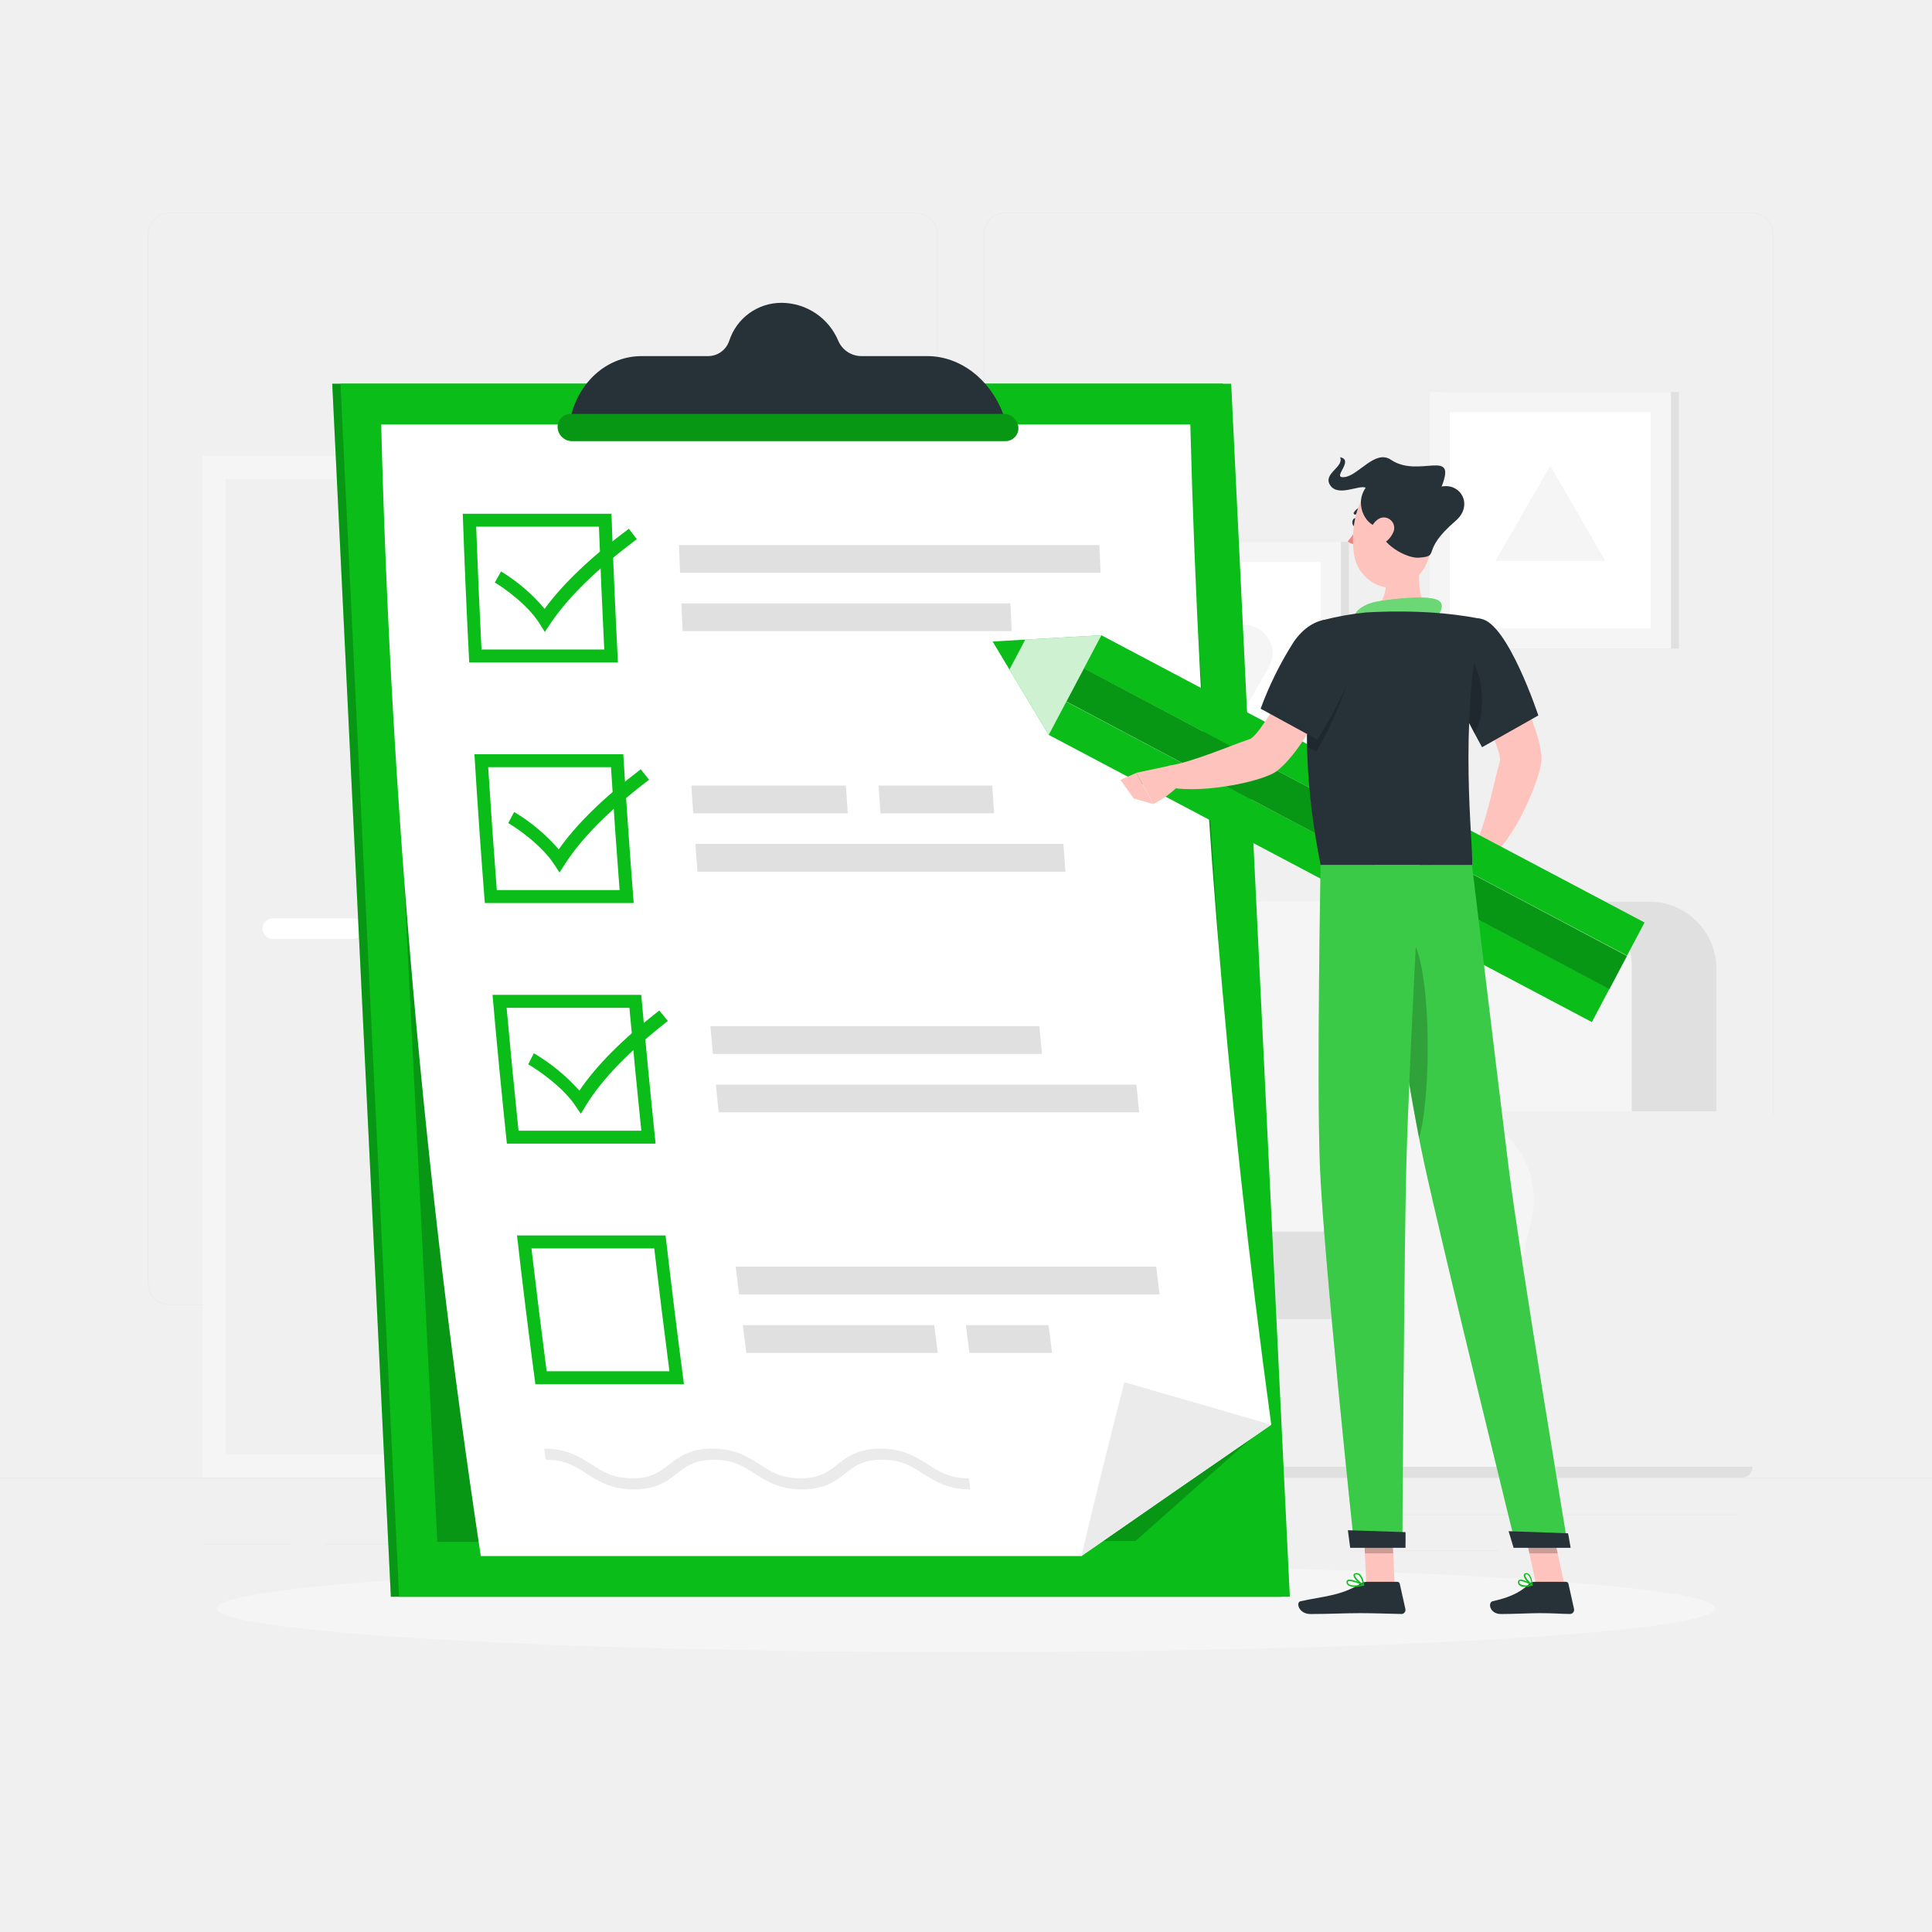
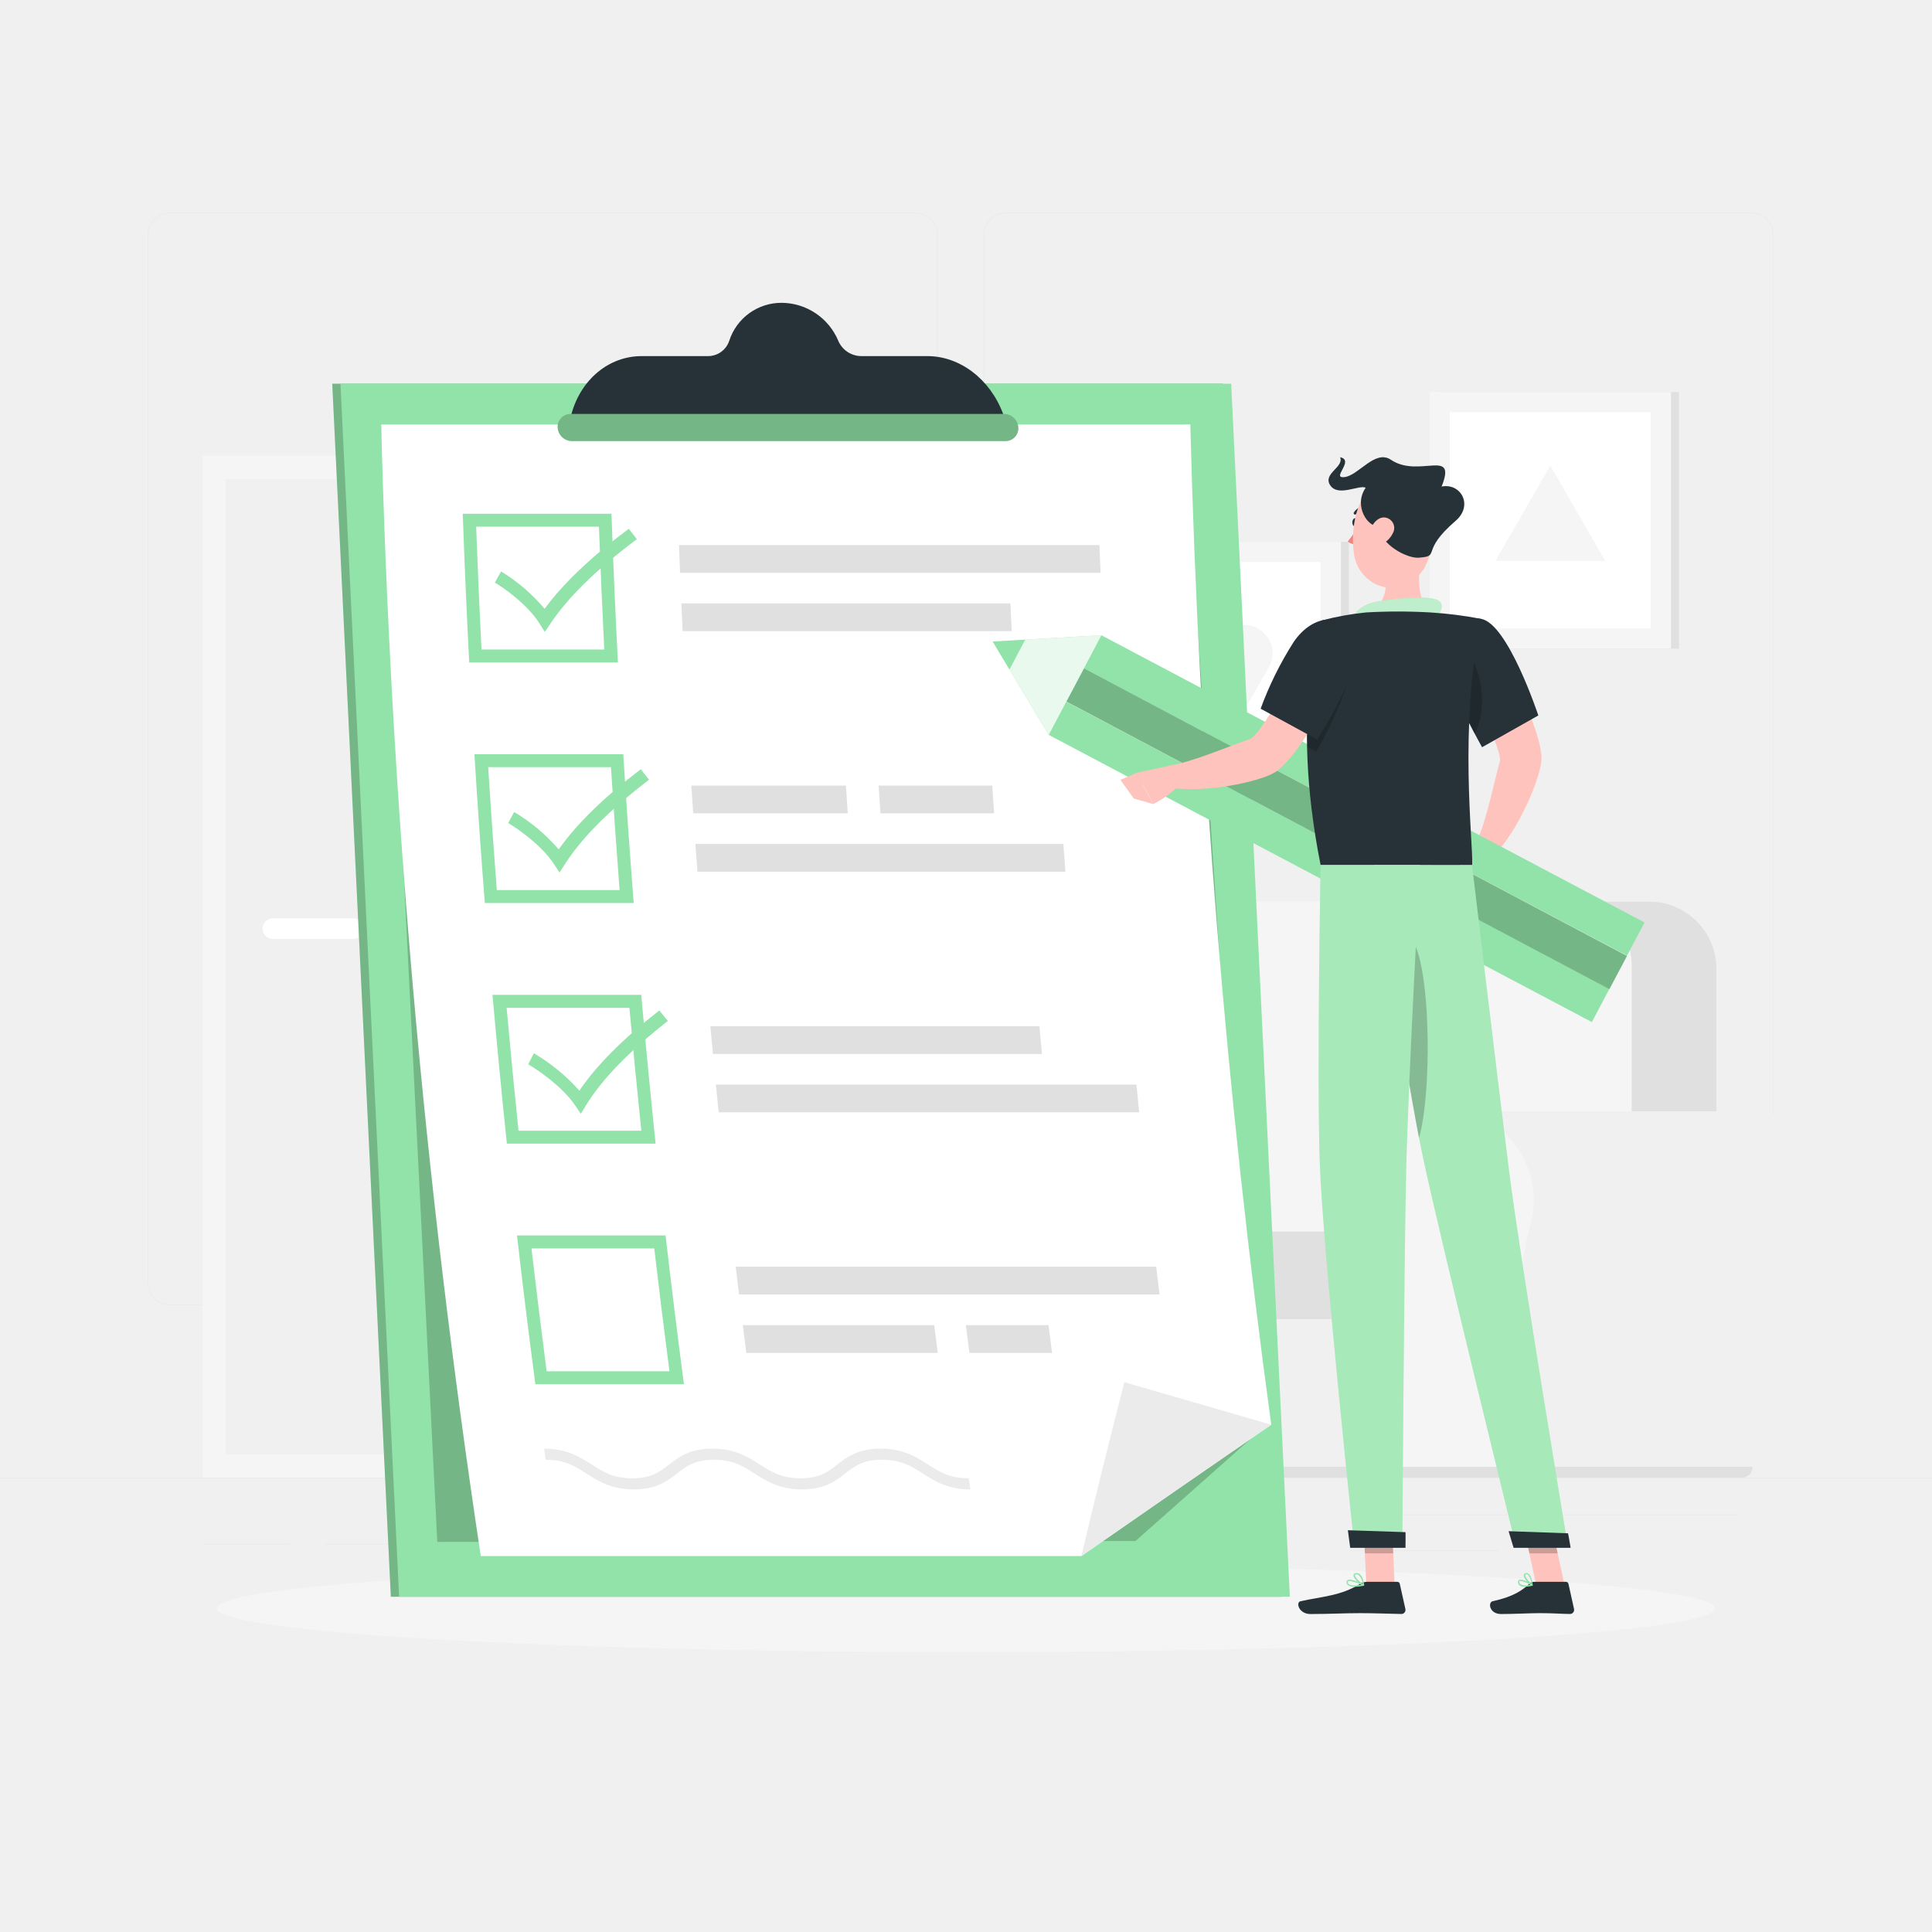
<svg xmlns="http://www.w3.org/2000/svg" width="500" height="500" viewBox="0 0 500 500" fill="none">
  <path d="M500 382.4H0V382.65H500V382.4Z" fill="#EBEBEB" />
  <path d="M449.9 391.92H359V392.17H449.9V391.92Z" fill="#EBEBEB" />
  <path d="M331.22 389.21H306.33V389.46H331.22V389.21Z" fill="#EBEBEB" />
  <path d="M388.11 401.21H349.52V401.46H388.11V401.21Z" fill="#EBEBEB" />
  <path d="M75.1 399.53H52.46V399.78H75.1V399.53Z" fill="#EBEBEB" />
  <path d="M110.89 399.53H84V399.78H110.89V399.53Z" fill="#EBEBEB" />
  <path d="M225.15 395.31H178.31V395.56H225.15V395.31Z" fill="#EBEBEB" />
  <path d="M237 337.8H43.91C42.397 337.797 40.947 337.195 39.879 336.124C38.81 335.054 38.21 333.603 38.21 332.09V60.66C38.223 59.156 38.829 57.718 39.896 56.658C40.964 55.599 42.406 55.003 43.91 55H237C238.514 55 239.967 55.602 241.038 56.672C242.108 57.743 242.71 59.196 242.71 60.71V332.09C242.71 333.604 242.108 335.057 241.038 336.128C239.967 337.198 238.514 337.8 237 337.8ZM43.91 55.2C42.464 55.203 41.077 55.779 40.056 56.803C39.034 57.826 38.46 59.214 38.46 60.66V332.09C38.46 333.536 39.034 334.924 40.056 335.947C41.077 336.971 42.464 337.547 43.91 337.55H237C238.447 337.547 239.834 336.971 240.858 335.948C241.881 334.924 242.457 333.537 242.46 332.09V60.66C242.457 59.213 241.881 57.825 240.858 56.802C239.834 55.779 238.447 55.203 237 55.2H43.91Z" fill="#EBEBEB" />
  <path d="M453.31 337.8H260.21C258.696 337.797 257.246 337.195 256.175 336.125C255.105 335.054 254.503 333.604 254.5 332.09V60.66C254.516 59.155 255.124 57.717 256.193 56.658C257.262 55.598 258.705 55.002 260.21 55H453.31C454.812 55.005 456.252 55.602 457.317 56.662C458.382 57.721 458.987 59.158 459 60.66V332.09C459 333.601 458.401 335.05 457.335 336.121C456.268 337.191 454.821 337.795 453.31 337.8ZM260.21 55.2C258.763 55.203 257.375 55.779 256.352 56.802C255.329 57.825 254.753 59.213 254.75 60.66V332.09C254.753 333.537 255.329 334.924 256.352 335.948C257.375 336.971 258.763 337.547 260.21 337.55H453.31C454.757 337.547 456.145 336.971 457.168 335.948C458.191 334.924 458.767 333.537 458.77 332.09V60.66C458.767 59.213 458.191 57.825 457.168 56.802C456.145 55.779 454.757 55.203 453.31 55.2H260.21Z" fill="#EBEBEB" />
-   <path d="M52.45 382.39H172.01L172.01 117.98H52.45L52.45 382.39Z" fill="#F0F0F0" />
-   <path d="M52.46 382.39H166.35L166.35 117.98H52.46L52.46 382.39Z" fill="#F5F5F5" />
-   <path d="M160.35 376.4L160.35 123.99H58.46L58.46 376.4H160.35Z" fill="#F0F0F0" />
+   <path d="M52.45 382.39H172.01V117.98H52.45V382.39Z" fill="#F0F0F0" />
+   <path d="M52.46 382.39H166.35V117.98H52.46V382.39Z" fill="#F5F5F5" />
+   <path d="M160.35 376.4V123.99H58.46V376.4H160.35Z" fill="#F0F0F0" />
  <path d="M91.38 243H70.61C69.903 242.998 69.225 242.715 68.725 242.215C68.225 241.715 67.943 241.037 67.94 240.33C67.943 239.623 68.225 238.945 68.725 238.445C69.225 237.945 69.903 237.663 70.61 237.66H91.38C92.088 237.663 92.765 237.945 93.266 238.445C93.766 238.945 94.048 239.623 94.05 240.33C94.048 241.037 93.766 241.715 93.266 242.215C92.765 242.715 92.088 242.998 91.38 243Z" fill="white" />
-   <path d="M60.02 376.4L60.02 123.99H58.459L58.459 376.4H60.02Z" fill="#F0F0F0" />
+   <path d="M60.02 376.4V123.99H58.46V376.4H60.02Z" fill="#F0F0F0" />
  <path d="M228.03 377.38H245.83V300.18H228.03V377.38Z" fill="#F0F0F0" />
  <path d="M154.63 382.28H242.41V377.39H154.63V382.28Z" fill="#F0F0F0" />
  <path d="M228.03 300.19H151.21V377.39H228.03V300.19Z" fill="#F5F5F5" />
  <path d="M221.02 309.69H158.2V335.01H221.02V309.69Z" fill="#F0F0F0" />
  <path d="M221.02 342.56H158.2V367.88H221.02V342.56Z" fill="#F0F0F0" />
  <path d="M182.56 311.82H196.67C197.128 311.817 197.567 311.634 197.89 311.31C198.214 310.987 198.397 310.548 198.4 310.09C198.4 309.63 198.218 309.189 197.894 308.863C197.57 308.537 197.13 308.353 196.67 308.35H182.56C182.1 308.353 181.66 308.537 181.336 308.863C181.012 309.189 180.83 309.63 180.83 310.09C180.833 310.548 181.016 310.987 181.34 311.31C181.664 311.634 182.102 311.817 182.56 311.82Z" fill="#F5F5F5" />
  <path d="M182.56 344.7H196.67C197.123 344.698 197.557 344.519 197.88 344.201C198.203 343.884 198.39 343.453 198.4 343C198.397 342.542 198.214 342.104 197.89 341.78C197.567 341.456 197.128 341.273 196.67 341.27H182.56C182.102 341.273 181.664 341.456 181.34 341.78C181.016 342.104 180.833 342.542 180.83 343C180.84 343.453 181.027 343.884 181.35 344.201C181.673 344.519 182.107 344.698 182.56 344.7Z" fill="#F5F5F5" />
  <path d="M195.47 298.67C195.121 298.667 194.787 298.527 194.54 298.28C194.293 298.033 194.153 297.699 194.15 297.35V257.24C194.15 256.89 194.289 256.554 194.537 256.307C194.785 256.059 195.12 255.92 195.47 255.92C195.82 255.923 196.154 256.062 196.401 256.309C196.648 256.556 196.788 256.891 196.79 257.24V297.35C196.788 297.699 196.648 298.033 196.401 298.28C196.154 298.527 195.82 298.667 195.47 298.67Z" fill="#F5F5F5" />
  <path d="M207.82 297.11H183.12V300.22H207.82V297.11Z" fill="#F0F0F0" />
  <path d="M202.31 274.67C202.137 274.67 201.971 274.602 201.847 274.48C201.724 274.358 201.653 274.193 201.65 274.02V254C201.653 253.826 201.723 253.659 201.847 253.536C201.97 253.413 202.136 253.342 202.31 253.34C202.485 253.342 202.651 253.413 202.774 253.536C202.897 253.659 202.968 253.826 202.97 254V274C202.972 274.087 202.956 274.174 202.923 274.255C202.89 274.337 202.842 274.411 202.781 274.473C202.719 274.535 202.646 274.585 202.565 274.619C202.485 274.652 202.398 274.67 202.31 274.67Z" fill="#F0F0F0" />
  <path d="M176.26 260.9C176.26 260.9 176.75 242 195.47 242C214.19 242 214.67 260.88 214.67 260.88L176.26 260.9Z" fill="#F0F0F0" />
  <path d="M338.31 287.6C338.84 287.6 339.38 287.6 339.92 287.65C345.451 288.05 350.652 290.434 354.564 294.365C358.476 298.295 360.836 303.507 361.21 309.04C361.368 311.554 361.118 314.076 360.47 316.51C357.963 326.272 356.753 336.322 356.87 346.4V375.74C356.871 376.248 356.772 376.752 356.578 377.221C356.384 377.691 356.099 378.117 355.739 378.476C355.379 378.835 354.952 379.119 354.482 379.312C354.012 379.505 353.508 379.603 353 379.6H259.87V287.6H338.31Z" fill="#F0F0F0" />
  <path d="M236.92 310.55C236.93 307.288 237.635 304.065 238.989 301.097C240.343 298.129 242.315 295.484 244.772 293.339C247.23 291.193 250.116 289.597 253.24 288.655C256.363 287.714 259.651 287.449 262.885 287.88C266.119 288.31 269.224 289.425 271.992 291.15C274.761 292.875 277.13 295.171 278.941 297.885C280.751 300.598 281.963 303.666 282.494 306.885C283.025 310.104 282.863 313.399 282.02 316.55C279.521 326.313 278.314 336.362 278.43 346.44V375.78C278.43 376.286 278.33 376.788 278.136 377.256C277.942 377.723 277.657 378.148 277.299 378.506C276.94 378.863 276.515 379.147 276.046 379.34C275.578 379.533 275.076 379.631 274.57 379.63H245.16C244.654 379.63 244.154 379.53 243.687 379.337C243.219 379.143 242.795 378.86 242.438 378.502C242.08 378.145 241.796 377.72 241.603 377.253C241.41 376.786 241.31 376.286 241.31 375.78V344.68C241.395 335.229 240.197 325.809 237.75 316.68C237.198 314.683 236.919 312.621 236.92 310.55Z" fill="#F5F5F5" />
  <path d="M291.49 379.6H375.1V323.74H291.49V379.6Z" fill="#F0F0F0" />
  <path d="M444.2 336.38H332.29V250.71C332.29 246.106 334.119 241.69 337.375 238.435C340.63 235.179 345.046 233.35 349.65 233.35H426.84C431.444 233.35 435.86 235.179 439.116 238.435C442.371 241.69 444.2 246.106 444.2 250.71V336.38Z" fill="#E0E0E0" />
  <path d="M422.33 336.38H310.42V249.87C310.42 245.486 312.162 241.281 315.262 238.181C318.362 235.081 322.566 233.34 326.95 233.34H405.76C410.144 233.34 414.349 235.081 417.449 238.181C420.549 241.281 422.29 245.486 422.29 249.87V336.38H422.33Z" fill="#F5F5F5" />
  <path d="M369.64 341.39H292.57C291.244 341.39 289.973 340.863 289.035 339.926C288.097 338.988 287.57 337.716 287.57 336.39V323.72C287.57 322.394 288.097 321.122 289.035 320.185C289.973 319.247 291.244 318.72 292.57 318.72H369.64C370.041 318.72 370.425 318.879 370.708 319.162C370.991 319.446 371.15 319.83 371.15 320.23V339.89C371.148 340.289 370.987 340.67 370.705 340.951C370.422 341.232 370.039 341.39 369.64 341.39Z" fill="#E0E0E0" />
  <path d="M452.45 287.6C452.98 287.6 453.51 287.6 454.06 287.65C459.589 288.052 464.788 290.438 468.698 294.368C472.608 298.298 474.967 303.509 475.34 309.04C475.508 311.554 475.258 314.078 474.6 316.51C472.092 326.275 470.882 336.329 471 346.41V375.75C471 376.257 470.9 376.758 470.706 377.226C470.512 377.693 470.227 378.118 469.869 378.476C469.51 378.834 469.085 379.117 468.616 379.31C468.148 379.503 467.646 379.601 467.14 379.6H374V287.6H452.45Z" fill="#F0F0F0" />
  <path d="M351.06 310.55C351.02 304.569 353.317 298.809 357.462 294.497C361.607 290.185 367.272 287.663 373.249 287.467C379.227 287.272 385.045 289.418 389.463 293.45C393.881 297.482 396.549 303.079 396.9 309.05C397.058 311.563 396.808 314.086 396.16 316.52C393.653 326.282 392.443 336.332 392.56 346.41V375.75C392.56 376.771 392.154 377.75 391.432 378.472C390.71 379.194 389.731 379.6 388.71 379.6H359.29C358.785 379.6 358.284 379.5 357.817 379.307C357.35 379.113 356.925 378.83 356.568 378.472C356.21 378.115 355.927 377.69 355.733 377.223C355.54 376.756 355.44 376.255 355.44 375.75V344.68C355.524 335.229 354.329 325.811 351.89 316.68C351.339 314.683 351.059 312.621 351.06 310.55Z" fill="#F5F5F5" />
  <path d="M261.5 382.4H450.81C451.177 382.4 451.541 382.328 451.88 382.187C452.219 382.046 452.527 381.84 452.786 381.579C453.046 381.319 453.251 381.01 453.39 380.671C453.53 380.331 453.601 379.967 453.6 379.6H258.71C258.709 379.967 258.78 380.331 258.919 380.671C259.059 381.01 259.264 381.319 259.524 381.579C259.783 381.84 260.091 382.046 260.43 382.187C260.769 382.328 261.133 382.4 261.5 382.4Z" fill="#E0E0E0" />
-   <path d="M373.62 167.87H434.51V101.46L373.62 101.46V167.87Z" fill="#E0E0E0" />
-   <path d="M369.99 167.87H432.46V101.46L369.99 101.46V167.87Z" fill="#F5F5F5" />
+   <path d="M373.62 167.87H434.51V101.46H373.62V167.87Z" fill="#E0E0E0" />
+   <path d="M369.99 167.87H432.46V101.46H369.99V167.87Z" fill="#F5F5F5" />
  <path d="M427.22 162.64V106.69H375.21V162.64H427.22Z" fill="white" />
  <path d="M401.22 120.52L415.44 145.16H387L401.22 120.52Z" fill="#F5F5F5" />
  <path d="M288.2 206.64H349.09V140.23H288.2V206.64Z" fill="#E0E0E0" />
  <path d="M284.57 206.64H347.04V140.23H284.57V206.64Z" fill="#F5F5F5" />
  <path d="M341.8 201.41V145.46H289.79V201.41H341.8Z" fill="white" />
  <path d="M309.44 183.41L303.27 172.72C302.628 171.604 302.291 170.339 302.292 169.052C302.293 167.765 302.633 166.501 303.278 165.386C303.922 164.272 304.848 163.346 305.963 162.703C307.078 162.06 308.342 161.721 309.63 161.72H322C323.287 161.722 324.55 162.061 325.665 162.705C326.779 163.348 327.706 164.273 328.35 165.387C328.995 166.501 329.337 167.764 329.34 169.051C329.343 170.338 329.009 171.603 328.37 172.72L322.2 183.41C321.557 184.534 320.628 185.469 319.507 186.119C318.387 186.769 317.115 187.111 315.82 187.111C314.524 187.111 313.252 186.769 312.132 186.119C311.011 185.469 310.083 184.534 309.44 183.41Z" fill="#F5F5F5" />
  <path d="M250 427.56C357.083 427.56 443.89 422.492 443.89 416.24C443.89 409.988 357.083 404.92 250 404.92C142.918 404.92 56.11 409.988 56.11 416.24C56.11 422.492 142.918 427.56 250 427.56Z" fill="#F5F5F5" />
-   <path d="M316.5 99.3H85.981L101.15 413.24H331.67L316.5 99.3Z" fill="#0ABD19" />
+   <path d="M316.5 99.3H85.981L101.15 413.24H331.67L316.5 99.3Z" fill="#92E3A9" />
  <path opacity="0.2" d="M316.5 99.3H85.981L101.15 413.24H331.67L316.5 99.3Z" fill="black" />
-   <path d="M318.63 99.3H88.11L103.29 413.24H333.81L318.63 99.3Z" fill="#0ABD19" />
+   <path d="M318.63 99.3H88.11L103.29 413.24H333.81L318.63 99.3Z" fill="#92E3A9" />
  <path opacity="0.2" d="M306.46 109.86H98.65L113.17 399.05L293.87 398.81L323.9 372.19L306.46 109.86Z" fill="black" />
  <path d="M308.05 109.85C310.266 196.456 317.26 282.875 329 368.71C312.534 380.043 296.15 391.377 279.85 402.71H124.43C109.761 305.721 101.151 207.911 98.65 109.85H308.05Z" fill="white" />
  <path d="M329.001 368.71C312.534 380.043 296.151 391.377 279.851 402.71C283.411 387.71 287.121 372.71 290.981 357.71L329.001 368.71Z" fill="#EBEBEB" />
-   <path d="M155.001 136.31C155.394 146.897 155.854 157.49 156.381 168.09H124.611C124.077 157.49 123.617 146.897 123.231 136.31H155.001ZM158.241 132.96H119.761C120.207 145.78 120.764 158.607 121.431 171.44H159.921C159.254 158.613 158.697 145.787 158.251 132.96H158.241Z" fill="#0ABD19" />
+   <path d="M155.001 136.31C155.394 146.897 155.854 157.49 156.381 168.09H124.611C124.077 157.49 123.617 146.897 123.231 136.31H155.001ZM158.241 132.96H119.761C120.207 145.78 120.764 158.607 121.431 171.44H159.921C159.254 158.613 158.697 145.787 158.251 132.96H158.241Z" fill="#92E3A9" />
  <path d="M284.821 148.24H176.001C175.901 145.85 175.811 143.45 175.721 141.06H284.531C284.621 143.45 284.721 145.85 284.821 148.24Z" fill="#E0E0E0" />
  <path d="M261.831 163.34H176.671C176.561 160.94 176.441 158.55 176.341 156.16H261.491C261.604 158.553 261.717 160.946 261.831 163.34Z" fill="#E0E0E0" />
-   <path d="M158.12 198.55C158.787 209.15 159.53 219.75 160.35 230.35H128.57C127.75 219.75 127.007 209.15 126.34 198.55H158.12ZM161.26 195.2H122.78C123.567 208.033 124.464 220.866 125.47 233.7H164C163 220.873 162.1 208.04 161.3 195.2H161.26Z" fill="#0ABD19" />
+   <path d="M158.12 198.55C158.787 209.15 159.53 219.75 160.35 230.35H128.57C127.75 219.75 127.007 209.15 126.34 198.55H158.12ZM161.26 195.2H122.78C123.567 208.033 124.464 220.866 125.47 233.7H164C163 220.873 162.1 208.04 161.3 195.2H161.26Z" fill="#92E3A9" />
  <path d="M219.401 210.49H179.401C179.241 208.09 179.071 205.7 178.921 203.3H218.921C219.071 205.7 219.231 208.09 219.401 210.49Z" fill="#E0E0E0" />
  <path d="M257.271 210.49H227.861C227.701 208.09 227.531 205.7 227.381 203.3H256.791C256.941 205.7 257.101 208.09 257.271 210.49Z" fill="#E0E0E0" />
  <path d="M275.731 225.6H180.501C180.321 223.2 180.151 220.81 179.971 218.41H275.201C275.381 220.81 275.551 223.2 275.731 225.6Z" fill="#E0E0E0" />
-   <path d="M162.891 260.82C163.844 271.42 164.871 282.02 165.971 292.62H134.191C133.091 282.02 132.064 271.42 131.111 260.82H162.891ZM165.951 257.47H127.461C128.594 270.31 129.834 283.146 131.181 295.98H169.671C168.338 283.14 167.098 270.303 165.951 257.47Z" fill="#0ABD19" />
-   <path d="M294.101 280.69H185.271L185.991 287.87H294.821L294.101 280.69Z" fill="#E0E0E0" />
+   <path d="M162.891 260.82C163.844 271.42 164.871 282.02 165.971 292.62H134.191C133.091 282.02 132.064 271.42 131.111 260.82H162.891ZM165.951 257.47H127.461C128.594 270.31 129.834 283.146 131.181 295.98H169.671C168.338 283.14 167.098 270.303 165.951 257.47Z" fill="#92E3A9" />
+   <path d="M294.102 280.69H185.271L185.991 287.87H294.822L294.102 280.69Z" fill="#E0E0E0" />
  <path d="M269.001 265.58H183.841C184.061 267.97 184.281 270.37 184.511 272.76H269.661C269.441 270.37 269.211 268 269.001 265.58Z" fill="#E0E0E0" />
-   <path d="M169.321 323.09C170.561 333.69 171.871 344.286 173.251 354.88H141.471C140.091 344.293 138.781 333.696 137.541 323.09H169.321ZM172.321 319.74H133.801C135.267 332.58 136.851 345.41 138.551 358.23H177.001C175.314 345.41 173.731 332.58 172.251 319.74H172.321Z" fill="#0ABD19" />
+   <path d="M169.321 323.09C170.561 333.69 171.871 344.286 173.251 354.88H141.471C140.091 344.293 138.781 333.696 137.541 323.09H169.321ZM172.321 319.74H133.801C135.267 332.58 136.851 345.41 138.551 358.23H177.001C175.314 345.41 173.731 332.58 172.251 319.74H172.321Z" fill="#92E3A9" />
  <path d="M300.09 335H191.26C190.97 332.6 190.68 330.21 190.4 327.81H299.22C299.51 330.24 299.79 332.63 300.09 335Z" fill="#E0E0E0" />
  <path d="M242.69 350.13H193.15C192.84 347.74 192.54 345.34 192.24 342.95H241.78C242.08 345.34 242.38 347.74 242.69 350.13Z" fill="#E0E0E0" />
  <path d="M272.271 350.13H250.881C250.571 347.74 250.271 345.34 249.971 342.95H271.361C271.661 345.34 272.001 347.74 272.271 350.13Z" fill="#E0E0E0" />
-   <path d="M141.001 163.55L139.591 161.31C136.511 156.41 130.231 152.04 128.061 150.76L129.681 147.89C133.938 150.475 137.742 153.742 140.941 157.56C145.781 150.97 152.941 144.16 162.741 136.84L164.811 139.54C154.351 147.37 147.031 154.54 142.411 161.44L141.001 163.55Z" fill="#0ABD19" />
-   <path d="M144.8 225.81L143.33 223.57C140.13 218.67 133.73 214.29 131.53 213.01L133.06 210.14C137.399 212.726 141.292 215.995 144.59 219.82C149.25 213.22 156.22 206.41 165.83 199.08C166.54 199.98 167.26 200.88 167.97 201.79C157.72 209.63 150.59 216.79 146.16 223.7C145.7 224.4 145.25 225.11 144.8 225.81Z" fill="#0ABD19" />
-   <path d="M150.32 288.24L148.79 286C145.45 281.1 138.93 276.72 136.7 275.45C137.18 274.45 137.7 273.53 138.16 272.58C142.566 275.17 146.541 278.433 149.94 282.25C154.43 275.65 161.22 268.85 170.62 261.51L172.84 264.22C162.84 272.06 155.84 279.22 151.61 286.13L150.32 288.24Z" fill="#0ABD19" />
+   <path d="M141.001 163.55L139.591 161.31C136.511 156.41 130.231 152.04 128.061 150.76L129.681 147.89C133.938 150.475 137.742 153.742 140.941 157.56C145.781 150.97 152.941 144.16 162.741 136.84L164.811 139.54C154.351 147.37 147.031 154.54 142.411 161.44L141.001 163.55Z" fill="#92E3A9" />
+   <path d="M144.8 225.81L143.33 223.57C140.13 218.67 133.73 214.29 131.53 213.01L133.06 210.14C137.399 212.726 141.292 215.995 144.59 219.82C149.25 213.22 156.22 206.41 165.83 199.08C166.54 199.98 167.26 200.88 167.97 201.79C157.72 209.63 150.59 216.79 146.16 223.7C145.7 224.4 145.25 225.11 144.8 225.81Z" fill="#92E3A9" />
+   <path d="M150.32 288.24L148.79 286C145.45 281.1 138.93 276.72 136.7 275.45C137.18 274.45 137.7 273.53 138.16 272.58C142.566 275.17 146.541 278.433 149.94 282.25C154.43 275.65 161.22 268.85 170.62 261.51L172.84 264.22C162.84 272.06 155.84 279.22 151.61 286.13L150.32 288.24Z" fill="#92E3A9" />
  <path d="M251.131 385.46C245.231 385.46 241.831 383.28 238.831 381.36C235.831 379.44 233.251 377.78 228.271 377.78C223.291 377.78 221.071 379.52 218.721 381.36C216.371 383.2 213.491 385.46 207.591 385.46C201.691 385.46 198.291 383.28 195.301 381.36C192.311 379.44 189.731 377.78 184.741 377.78C179.751 377.78 177.541 379.52 175.191 381.36C172.841 383.2 169.961 385.46 164.071 385.46C158.181 385.46 154.771 383.28 151.771 381.36C148.771 379.44 146.201 377.78 141.211 377.78C141.081 376.78 140.941 375.86 140.811 374.9C146.711 374.9 150.101 377.08 153.101 379C156.101 380.92 158.671 382.58 163.651 382.58C168.631 382.58 170.851 380.84 173.201 379C175.551 377.16 178.441 374.9 184.341 374.9C190.241 374.9 193.621 377.08 196.621 379C199.621 380.92 202.201 382.58 207.181 382.58C212.161 382.58 214.381 380.84 216.731 379C219.081 377.16 221.971 374.9 227.871 374.9C233.771 374.9 237.161 377.08 240.161 379C243.161 380.92 245.731 382.58 250.721 382.58C250.851 383.54 251.001 384.5 251.131 385.46Z" fill="#EBEBEB" />
  <path d="M259.59 107.07C256.21 98.07 248.4 92.16 240 92.16H222.88C221.606 92.149 220.363 91.764 219.305 91.053C218.247 90.342 217.421 89.336 216.93 88.16C215.72 85.286 213.696 82.828 211.108 81.088C208.519 79.349 205.479 78.404 202.36 78.37C199.343 78.339 196.396 79.272 193.946 81.033C191.496 82.794 189.673 85.291 188.74 88.16C188.36 89.334 187.615 90.355 186.612 91.075C185.61 91.795 184.404 92.175 183.17 92.16H166.06C157.65 92.16 150.41 98.1 147.91 107.07L146.91 110.64H260.91L259.59 107.07Z" fill="#263238" />
-   <path d="M260.201 114.16H148.001C147.054 114.149 146.147 113.78 145.463 113.126C144.778 112.473 144.366 111.585 144.311 110.64C144.286 110.186 144.355 109.732 144.512 109.306C144.67 108.879 144.913 108.49 145.227 108.161C145.541 107.832 145.918 107.571 146.337 107.394C146.756 107.216 147.206 107.127 147.661 107.13H259.861C260.805 107.141 261.711 107.509 262.395 108.16C263.08 108.811 263.492 109.697 263.551 110.64C263.577 111.095 263.509 111.55 263.352 111.977C263.195 112.405 262.952 112.796 262.638 113.126C262.324 113.456 261.946 113.718 261.527 113.896C261.107 114.073 260.656 114.163 260.201 114.16Z" fill="#0ABD19" />
+   <path d="M260.201 114.16H148.001C147.054 114.149 146.147 113.78 145.463 113.126C144.778 112.473 144.366 111.585 144.311 110.64C144.286 110.186 144.355 109.732 144.512 109.306C144.67 108.879 144.913 108.49 145.227 108.161C145.541 107.832 145.918 107.571 146.337 107.394C146.756 107.216 147.206 107.127 147.661 107.13H259.861C260.805 107.141 261.711 107.509 262.395 108.16C263.08 108.811 263.492 109.697 263.551 110.64C263.577 111.095 263.509 111.55 263.352 111.977C263.195 112.405 262.952 112.796 262.638 113.126C262.324 113.456 261.946 113.718 261.527 113.896C261.107 114.073 260.656 114.163 260.201 114.16Z" fill="#92E3A9" />
  <path opacity="0.2" d="M260.201 114.16H148.001C147.054 114.149 146.147 113.78 145.463 113.126C144.778 112.473 144.366 111.585 144.311 110.64C144.286 110.186 144.355 109.732 144.512 109.306C144.67 108.879 144.913 108.49 145.227 108.161C145.541 107.832 145.918 107.571 146.337 107.394C146.756 107.216 147.206 107.127 147.661 107.13H259.861C260.805 107.141 261.711 107.509 262.395 108.16C263.08 108.811 263.492 109.697 263.551 110.64C263.577 111.095 263.509 111.55 263.352 111.977C263.195 112.405 262.952 112.796 262.638 113.126C262.324 113.456 261.946 113.718 261.527 113.896C261.107 114.073 260.656 114.163 260.201 114.16Z" fill="black" />
  <path d="M360.919 410.23H353.589L352.859 393.26H360.189L360.919 410.23Z" fill="#FFC3BD" />
  <path d="M404.909 410.23H397.579L393.899 393.26H401.219L404.909 410.23Z" fill="#FFC3BD" />
  <path d="M397.059 409.38H405.289C405.434 409.379 405.575 409.428 405.688 409.519C405.801 409.611 405.879 409.738 405.909 409.88L407.359 416.4C407.392 416.558 407.389 416.722 407.35 416.878C407.312 417.035 407.238 417.182 407.136 417.306C407.033 417.431 406.904 417.531 406.757 417.599C406.611 417.667 406.451 417.702 406.289 417.7C403.419 417.65 402.019 417.48 398.399 417.48C396.169 417.48 391.579 417.71 388.509 417.71C385.439 417.71 385.029 414.71 386.289 414.4C391.939 413.16 394.059 411.46 395.869 409.83C396.198 409.54 396.621 409.38 397.059 409.38Z" fill="#263238" />
  <path d="M353.64 409.38H361.64C361.785 409.379 361.926 409.428 362.039 409.519C362.152 409.611 362.23 409.738 362.26 409.88L363.71 416.4C363.745 416.553 363.746 416.712 363.713 416.865C363.68 417.018 363.613 417.162 363.517 417.287C363.422 417.411 363.3 417.513 363.16 417.584C363.02 417.656 362.866 417.695 362.71 417.7C359.82 417.65 355.65 417.48 352.02 417.48C347.78 417.48 344.12 417.71 339.14 417.71C336.14 417.71 335.3 414.71 336.56 414.4C342.29 413.14 346.97 413.01 351.92 409.95C352.432 409.61 353.026 409.413 353.64 409.38Z" fill="#263238" />
  <path d="M367.999 142.92C366.999 148.28 366.419 154.92 370.169 158.5C370.169 158.5 368.019 163.94 358.059 163.94C348.959 163.94 353.519 158.5 353.519 158.5C359.519 157.07 359.179 149.68 358.139 145.5L367.999 142.92Z" fill="#FFC3BD" />
-   <path d="M350.659 159.25C350.859 157.92 353.199 156.37 355.859 155.79C358.519 155.21 368.739 153.92 371.859 155.21C374.979 156.5 371.319 160.32 371.319 160.32L350.659 159.25Z" fill="#0ABD19" />
+   <path d="M350.659 159.25C350.859 157.92 353.199 156.37 355.859 155.79C358.519 155.21 368.739 153.92 371.859 155.21C374.979 156.5 371.319 160.32 371.319 160.32L350.659 159.25Z" fill="#92E3A9" />
  <path opacity="0.4" d="M350.659 159.25C350.859 157.92 353.199 156.37 355.859 155.79C358.519 155.21 368.739 153.92 371.859 155.21C374.979 156.5 371.319 160.32 371.319 160.32L350.659 159.25Z" fill="white" />
  <path opacity="0.2" d="M352.859 393.27L353.239 402.01H360.569L360.189 393.27H352.859Z" fill="black" />
  <path opacity="0.2" d="M401.229 393.27H393.899L395.799 402.01H403.129L401.229 393.27Z" fill="black" />
  <path d="M385.35 165.1L376.52 171C376.52 171 389.2 193.55 388.14 197.16C386.69 202.08 384.67 212.83 381.92 218.29C382.28 219.47 384.11 222.16 385.13 222.62C392.13 217.3 399.2 200.62 398.94 195.95C398.33 185.36 385.35 165.1 385.35 165.1Z" fill="#FFC3BD" />
  <path d="M381.92 218.31L374.92 217.77L378.59 225.48C378.59 225.48 384.7 225.75 385.72 221.08L381.92 218.31Z" fill="#B55B52" />
-   <path d="M416.52 255.91L415.93 257.02L411.97 264.51L271.39 190.18L275.93 181.58L416.52 255.91Z" fill="#0ABD19" />
-   <path d="M425.609 238.74L422.709 244.22L421.069 247.32L280.479 172.99L285.019 164.39L425.609 238.74Z" fill="#0ABD19" />
-   <path d="M280.526 172.965L275.977 181.554L416.509 255.994L421.059 247.404L280.526 172.965Z" fill="#0ABD19" />
+   <path d="M416.52 255.91L415.93 257.02L411.97 264.51L271.39 190.18L275.93 181.58L416.52 255.91Z" fill="#92E3A9" />
+   <path d="M425.609 238.74L422.709 244.22L421.069 247.32L280.479 172.99L285.019 164.39L425.609 238.74Z" fill="#92E3A9" />
+   <path d="M280.526 172.965L275.977 181.554L416.509 255.994L421.059 247.404L280.526 172.965Z" fill="#92E3A9" />
  <path opacity="0.2" d="M280.526 172.965L275.977 181.554L416.509 255.994L421.059 247.404L280.526 172.965Z" fill="black" />
-   <path d="M265.329 165.53L261.239 173.27L271.389 190.18L285.019 164.4L265.329 165.53Z" fill="#0ABD19" />
+   <path d="M265.329 165.53L261.239 173.27L271.389 190.18L285.019 164.4L265.329 165.53Z" fill="#92E3A9" />
  <path opacity="0.8" d="M265.329 165.53L261.239 173.27L271.389 190.18L285.019 164.4L265.329 165.53Z" fill="white" />
-   <path d="M256.89 166.02L261.24 173.27L265.33 165.53L256.89 166.02Z" fill="#0ABD19" />
+   <path d="M256.89 166.02L261.24 173.27L265.33 165.53L256.89 166.02Z" fill="#92E3A9" />
  <path d="M369.29 221.28L372.95 228.1L378.62 225.48L374.95 217.77L369.29 221.28Z" fill="#B55B52" />
  <path d="M383.249 160.16C390.179 161.16 398.119 185.16 398.119 185.16L383.559 193.38C383.559 193.38 377.149 182 373.999 173.5C370.679 164.61 375.819 159.08 383.249 160.16Z" fill="#263238" />
  <path opacity="0.2" d="M379.22 168.39C376.07 165.51 378 177.84 379.5 185.73C380.27 187.27 381 188.67 381.62 189.84C385.13 183.64 383.56 172.36 379.22 168.39Z" fill="black" />
  <path d="M342.21 160.54C342.21 160.54 333.56 182.66 341.77 223.86H381C381.27 217.86 377.49 188.5 383.29 160.16C378.957 159.323 374.574 158.769 370.17 158.5C364.624 158.18 359.065 158.18 353.52 158.5C349.702 158.882 345.92 159.564 342.21 160.54Z" fill="#263238" />
  <path d="M348.24 170.82L338.36 166.91C338.36 166.91 326.98 190.14 323.36 191.31C318.49 192.91 308.49 197.31 302.43 198.17C301.67 199.17 300.49 202.17 300.68 203.27C309.03 206 326.8 202.38 330.48 199.52C338.92 193 348.24 170.82 348.24 170.82Z" fill="#FFC3BD" />
  <path opacity="0.2" d="M349.35 168.18C347.72 164.42 344.6 162.85 341.35 163.4C340.09 168.01 337.96 178.14 338.35 193.4L340.68 194.52C340.68 194.52 352.14 174.61 349.35 168.18Z" fill="black" />
  <path d="M350.91 165.55C353.37 172.11 340.91 191.41 340.91 191.41L326.25 183.41C328.452 177.407 331.292 171.658 334.72 166.26C339.87 158.57 348.2 158.36 350.91 165.55Z" fill="#263238" />
  <path d="M302.789 198.15L294.069 200L298.489 208.07C300.927 206.857 303.141 205.241 305.039 203.29L302.789 198.15Z" fill="#FFC3BD" />
  <path d="M289.949 201.83L293.429 206.65L298.489 208.11L294.069 200.04L289.949 201.83Z" fill="#FFC3BD" />
  <path d="M351.379 135.21C351.379 135.8 351.009 136.21 350.619 136.21C350.229 136.21 349.949 135.69 349.989 135.1C350.029 134.51 350.359 134.1 350.749 134.1C351.139 134.1 351.419 134.62 351.379 135.21Z" fill="#263238" />
  <path d="M351.9 135.26C351.093 137.022 350.046 138.664 348.79 140.14C349.176 140.453 349.626 140.676 350.108 140.796C350.59 140.915 351.093 140.927 351.58 140.83L351.9 135.26Z" fill="#ED847E" />
  <path d="M350.63 133.17C350.577 133.159 350.526 133.139 350.48 133.11C350.441 133.086 350.407 133.054 350.381 133.016C350.355 132.979 350.337 132.936 350.327 132.892C350.318 132.847 350.318 132.8 350.327 132.756C350.336 132.711 350.354 132.668 350.38 132.63C350.669 132.162 351.066 131.769 351.537 131.484C352.008 131.199 352.54 131.03 353.09 130.99C353.181 130.995 353.267 131.033 353.332 131.098C353.396 131.163 353.435 131.249 353.44 131.34C353.44 131.433 353.403 131.522 353.337 131.588C353.272 131.653 353.182 131.69 353.09 131.69C352.663 131.73 352.252 131.869 351.889 132.097C351.526 132.324 351.221 132.634 351 133C350.963 133.064 350.908 133.114 350.842 133.145C350.776 133.175 350.701 133.184 350.63 133.17Z" fill="#263238" />
  <path d="M371.26 134.7C370.4 141.92 370.26 146.18 366.39 149.7C360.56 154.98 351.81 151.15 350.49 143.81C349.31 137.21 350.92 126.52 358.18 124.04C359.777 123.487 361.489 123.352 363.154 123.647C364.818 123.942 366.38 124.657 367.69 125.725C369.001 126.793 370.016 128.178 370.641 129.749C371.266 131.319 371.479 133.024 371.26 134.7Z" fill="#FFC3BD" />
  <path d="M356.71 136.11C354.18 136.61 350.14 130.99 353.44 126.22C351.77 125.39 346.32 128.67 344.27 125.61C342.22 122.55 347.91 120.92 346.82 118.33C350.68 119.12 344.32 123.94 347.99 123.47C351.66 123 355.89 116.22 359.99 119C367.24 123.87 377.12 115.75 373.09 125.92C378.03 124.92 381.41 130.76 376.7 134.81C367.31 142.86 373.09 143.92 367.14 144.33C364.16 144.55 357.23 141 356.71 136.11Z" fill="#263238" />
  <path d="M360.459 138C360.113 138.722 359.626 139.367 359.027 139.898C358.427 140.428 357.728 140.834 356.969 141.09C354.969 141.78 353.819 139.99 354.289 138.02C354.709 136.24 356.289 133.74 358.359 133.92C358.814 133.964 359.25 134.122 359.627 134.378C360.005 134.635 360.312 134.982 360.521 135.388C360.73 135.793 360.834 136.245 360.823 136.702C360.812 137.158 360.687 137.604 360.459 138Z" fill="#FFC3BD" />
-   <path d="M355.67 223.86C355.67 223.86 363.99 279.86 368.55 300.86C373.55 323.86 392.38 400.35 392.38 400.35H405.8C405.8 400.35 393.39 325.69 390.53 302.94C387.44 278.26 380.96 223.89 380.96 223.89L355.67 223.86Z" fill="#0ABD19" />
+   <path d="M355.67 223.86C355.67 223.86 363.99 279.86 368.55 300.86C373.55 323.86 392.38 400.35 392.38 400.35H405.8C405.8 400.35 393.39 325.69 390.53 302.94C387.44 278.26 380.96 223.89 380.96 223.89L355.67 223.86Z" fill="#92E3A9" />
  <path opacity="0.2" d="M355.67 223.86C355.67 223.86 363.99 279.86 368.55 300.86C373.55 323.86 392.38 400.35 392.38 400.35H405.8C405.8 400.35 393.39 325.69 390.53 302.94C387.44 278.26 380.96 223.89 380.96 223.89L355.67 223.86Z" fill="white" />
  <path opacity="0.2" d="M365.549 243.44C364.929 242.56 364.369 242.26 363.849 242.44H363.739C363.621 242.492 363.51 242.559 363.409 242.64C363.303 242.727 363.206 242.824 363.119 242.93L362.959 243.13L362.749 243.46C362.576 243.751 362.425 244.055 362.299 244.37C362.219 244.56 362.139 244.76 362.069 244.96C361.999 245.16 361.889 245.47 361.809 245.75C361.729 246.03 361.579 246.51 361.469 246.92C361.469 247.03 361.419 247.13 361.389 247.24C361.359 247.35 361.279 247.7 361.229 247.93C361.179 248.16 361.139 248.33 361.099 248.53C361.009 248.92 360.929 249.33 360.849 249.75C360.769 250.17 360.679 250.66 360.599 251.13C360.599 251.29 360.549 251.45 360.519 251.62C360.419 252.22 360.329 252.83 360.239 253.46C362.459 267.4 365.099 283.38 367.239 294.53C367.339 294.17 367.449 293.79 367.539 293.38C367.976 291.52 368.31 289.637 368.539 287.74C370.429 273.37 369.559 249.17 365.549 243.44Z" fill="black" />
-   <path d="M341.77 223.86C341.77 223.86 340.77 278.64 341.56 300.99C342.39 324.23 350.51 400.32 350.51 400.32H362.92C362.92 400.32 363.37 325.58 363.92 302.76C364.52 277.88 367.52 223.86 367.52 223.86H341.77Z" fill="#0ABD19" />
+   <path d="M341.77 223.86C341.77 223.86 340.77 278.64 341.56 300.99C342.39 324.23 350.51 400.32 350.51 400.32H362.92C362.92 400.32 363.37 325.58 363.92 302.76C364.52 277.88 367.52 223.86 367.52 223.86H341.77Z" fill="#92E3A9" />
  <path opacity="0.2" d="M341.77 223.86C341.77 223.86 340.77 278.64 341.56 300.99C342.39 324.23 350.51 400.32 350.51 400.32H362.92C362.92 400.32 363.37 325.58 363.92 302.76C364.52 277.88 367.52 223.86 367.52 223.86H341.77Z" fill="white" />
  <path d="M363.74 396.52C363.79 396.52 363.74 400.57 363.74 400.57H349.43L348.83 396.02L363.74 396.52Z" fill="#263238" />
  <path d="M405.8 396.82C405.86 396.82 406.47 400.57 406.47 400.57H391.72L390.42 396.27L405.8 396.82Z" fill="#263238" />
-   <path d="M394.64 410.66C394.141 410.701 393.644 410.57 393.23 410.29C393.095 410.181 392.991 410.039 392.928 409.878C392.865 409.716 392.845 409.541 392.87 409.37C392.871 409.27 392.898 409.172 392.949 409.086C393 409 393.073 408.929 393.16 408.88C393.97 408.47 396.34 409.88 396.61 410.08C396.637 410.1 396.658 410.128 396.671 410.16C396.683 410.192 396.686 410.226 396.68 410.26C396.675 410.294 396.659 410.325 396.636 410.35C396.613 410.375 396.583 410.392 396.55 410.4C395.924 410.556 395.284 410.643 394.64 410.66ZM393.55 409.15C393.474 409.133 393.395 409.133 393.32 409.15C393.285 409.17 393.256 409.199 393.237 409.235C393.217 409.27 393.208 409.31 393.21 409.35C393.194 409.467 393.208 409.585 393.25 409.695C393.292 409.805 393.361 409.903 393.45 409.98C394.266 410.359 395.197 410.409 396.05 410.12C395.287 409.639 394.438 409.309 393.55 409.15Z" fill="#0ABD19" />
-   <path d="M396.509 410.41C396.483 410.419 396.455 410.419 396.429 410.41C395.669 410 394.209 408.41 394.359 407.58C394.385 407.453 394.454 407.339 394.554 407.257C394.654 407.175 394.78 407.13 394.909 407.13C395.041 407.11 395.176 407.12 395.304 407.158C395.432 407.196 395.55 407.262 395.649 407.35C396.499 408.04 396.649 410.16 396.649 410.25C396.649 410.281 396.641 410.312 396.627 410.339C396.613 410.367 396.594 410.391 396.569 410.41C396.55 410.414 396.529 410.414 396.509 410.41ZM395.029 407.41H394.999C394.769 407.41 394.749 407.54 394.739 407.59C394.649 408.07 395.579 409.28 396.339 409.85C396.287 409.017 395.984 408.218 395.469 407.56C395.406 407.505 395.33 407.465 395.249 407.442C395.168 407.42 395.082 407.416 394.999 407.43L395.029 407.41Z" fill="#0ABD19" />
-   <path d="M350.59 410.66C349.962 410.718 349.334 410.56 348.81 410.21C348.694 410.105 348.605 409.974 348.55 409.828C348.494 409.682 348.474 409.525 348.49 409.37C348.49 409.275 348.516 409.182 348.565 409.101C348.615 409.02 348.685 408.954 348.77 408.91C349.66 408.41 352.61 409.91 352.94 410.08C352.973 410.095 353 410.121 353.016 410.154C353.033 410.187 353.037 410.224 353.03 410.26C353.025 410.296 353.009 410.329 352.984 410.354C352.958 410.38 352.925 410.396 352.89 410.4C352.133 410.562 351.363 410.649 350.59 410.66ZM349.26 409.15C349.15 409.146 349.04 409.166 348.94 409.21C348.906 409.229 348.879 409.257 348.859 409.29C348.84 409.324 348.83 409.362 348.83 409.4C348.815 409.502 348.827 409.606 348.864 409.702C348.901 409.798 348.961 409.884 349.04 409.95C349.49 410.35 350.7 410.42 352.32 410.15C351.363 409.648 350.328 409.31 349.26 409.15Z" fill="#0ABD19" />
-   <path d="M352.859 410.41H352.789C351.899 410.01 350.149 408.41 350.289 407.6C350.289 407.41 350.459 407.16 350.929 407.12C351.107 407.094 351.288 407.106 351.461 407.156C351.633 407.206 351.793 407.293 351.929 407.41C352.859 408.18 353.049 410.15 353.059 410.24C353.063 410.269 353.059 410.299 353.047 410.326C353.034 410.352 353.014 410.375 352.989 410.39C352.95 410.413 352.903 410.42 352.859 410.41ZM351.069 407.41H350.999C350.689 407.41 350.669 407.56 350.659 407.61C350.579 408.1 351.769 409.35 352.659 409.89C352.573 409.05 352.223 408.259 351.659 407.63C351.489 407.502 351.282 407.432 351.069 407.43V407.41Z" fill="#0ABD19" />
+   <path d="M394.64 410.66C394.141 410.701 393.644 410.57 393.23 410.29C393.095 410.181 392.991 410.039 392.928 409.878C392.865 409.716 392.845 409.541 392.87 409.37C392.871 409.27 392.898 409.172 392.949 409.086C393 409 393.073 408.929 393.16 408.88C393.97 408.47 396.34 409.88 396.61 410.08C396.637 410.1 396.658 410.128 396.671 410.16C396.683 410.192 396.686 410.226 396.68 410.26C396.675 410.294 396.659 410.325 396.636 410.35C396.613 410.375 396.583 410.392 396.55 410.4C395.924 410.556 395.284 410.643 394.64 410.66ZM393.55 409.15C393.474 409.133 393.395 409.133 393.32 409.15C393.285 409.17 393.256 409.199 393.237 409.235C393.217 409.27 393.208 409.31 393.21 409.35C393.194 409.467 393.208 409.585 393.25 409.695C393.292 409.805 393.361 409.903 393.45 409.98C394.266 410.359 395.197 410.409 396.05 410.12C395.287 409.639 394.438 409.309 393.55 409.15Z" fill="#92E3A9" />
+   <path d="M396.509 410.41C396.483 410.419 396.455 410.419 396.429 410.41C395.669 410 394.209 408.41 394.359 407.58C394.385 407.453 394.454 407.339 394.554 407.257C394.654 407.175 394.78 407.13 394.909 407.13C395.041 407.11 395.176 407.12 395.304 407.158C395.432 407.196 395.55 407.262 395.649 407.35C396.499 408.04 396.649 410.16 396.649 410.25C396.649 410.281 396.641 410.312 396.627 410.339C396.613 410.367 396.594 410.391 396.569 410.41C396.55 410.414 396.529 410.414 396.509 410.41ZM395.029 407.41H394.999C394.769 407.41 394.749 407.54 394.739 407.59C394.649 408.07 395.579 409.28 396.339 409.85C396.287 409.017 395.984 408.218 395.469 407.56C395.406 407.505 395.33 407.465 395.249 407.442C395.168 407.42 395.082 407.416 394.999 407.43L395.029 407.41Z" fill="#92E3A9" />
+   <path d="M350.59 410.66C349.962 410.718 349.334 410.56 348.81 410.21C348.694 410.105 348.605 409.974 348.55 409.828C348.494 409.682 348.474 409.525 348.49 409.37C348.49 409.275 348.516 409.182 348.565 409.101C348.615 409.02 348.685 408.954 348.77 408.91C349.66 408.41 352.61 409.91 352.94 410.08C352.973 410.095 353 410.121 353.016 410.154C353.033 410.187 353.037 410.224 353.03 410.26C353.025 410.296 353.009 410.329 352.984 410.354C352.958 410.38 352.925 410.396 352.89 410.4C352.133 410.562 351.363 410.649 350.59 410.66ZM349.26 409.15C349.15 409.146 349.04 409.166 348.94 409.21C348.906 409.229 348.879 409.257 348.859 409.29C348.84 409.324 348.83 409.362 348.83 409.4C348.815 409.502 348.827 409.606 348.864 409.702C348.901 409.798 348.961 409.884 349.04 409.95C349.49 410.35 350.7 410.42 352.32 410.15C351.363 409.648 350.328 409.31 349.26 409.15Z" fill="#92E3A9" />
+   <path d="M352.859 410.41H352.789C351.899 410.01 350.149 408.41 350.289 407.6C350.289 407.41 350.459 407.16 350.929 407.12C351.107 407.094 351.288 407.106 351.461 407.156C351.633 407.206 351.793 407.293 351.929 407.41C352.859 408.18 353.049 410.15 353.059 410.24C353.063 410.269 353.059 410.299 353.047 410.326C353.034 410.352 353.014 410.375 352.989 410.39C352.95 410.413 352.903 410.42 352.859 410.41ZM351.069 407.41H350.999C350.689 407.41 350.669 407.56 350.659 407.61C350.579 408.1 351.769 409.35 352.659 409.89C352.573 409.05 352.223 408.259 351.659 407.63C351.489 407.502 351.282 407.432 351.069 407.43V407.41Z" fill="#92E3A9" />
</svg>
